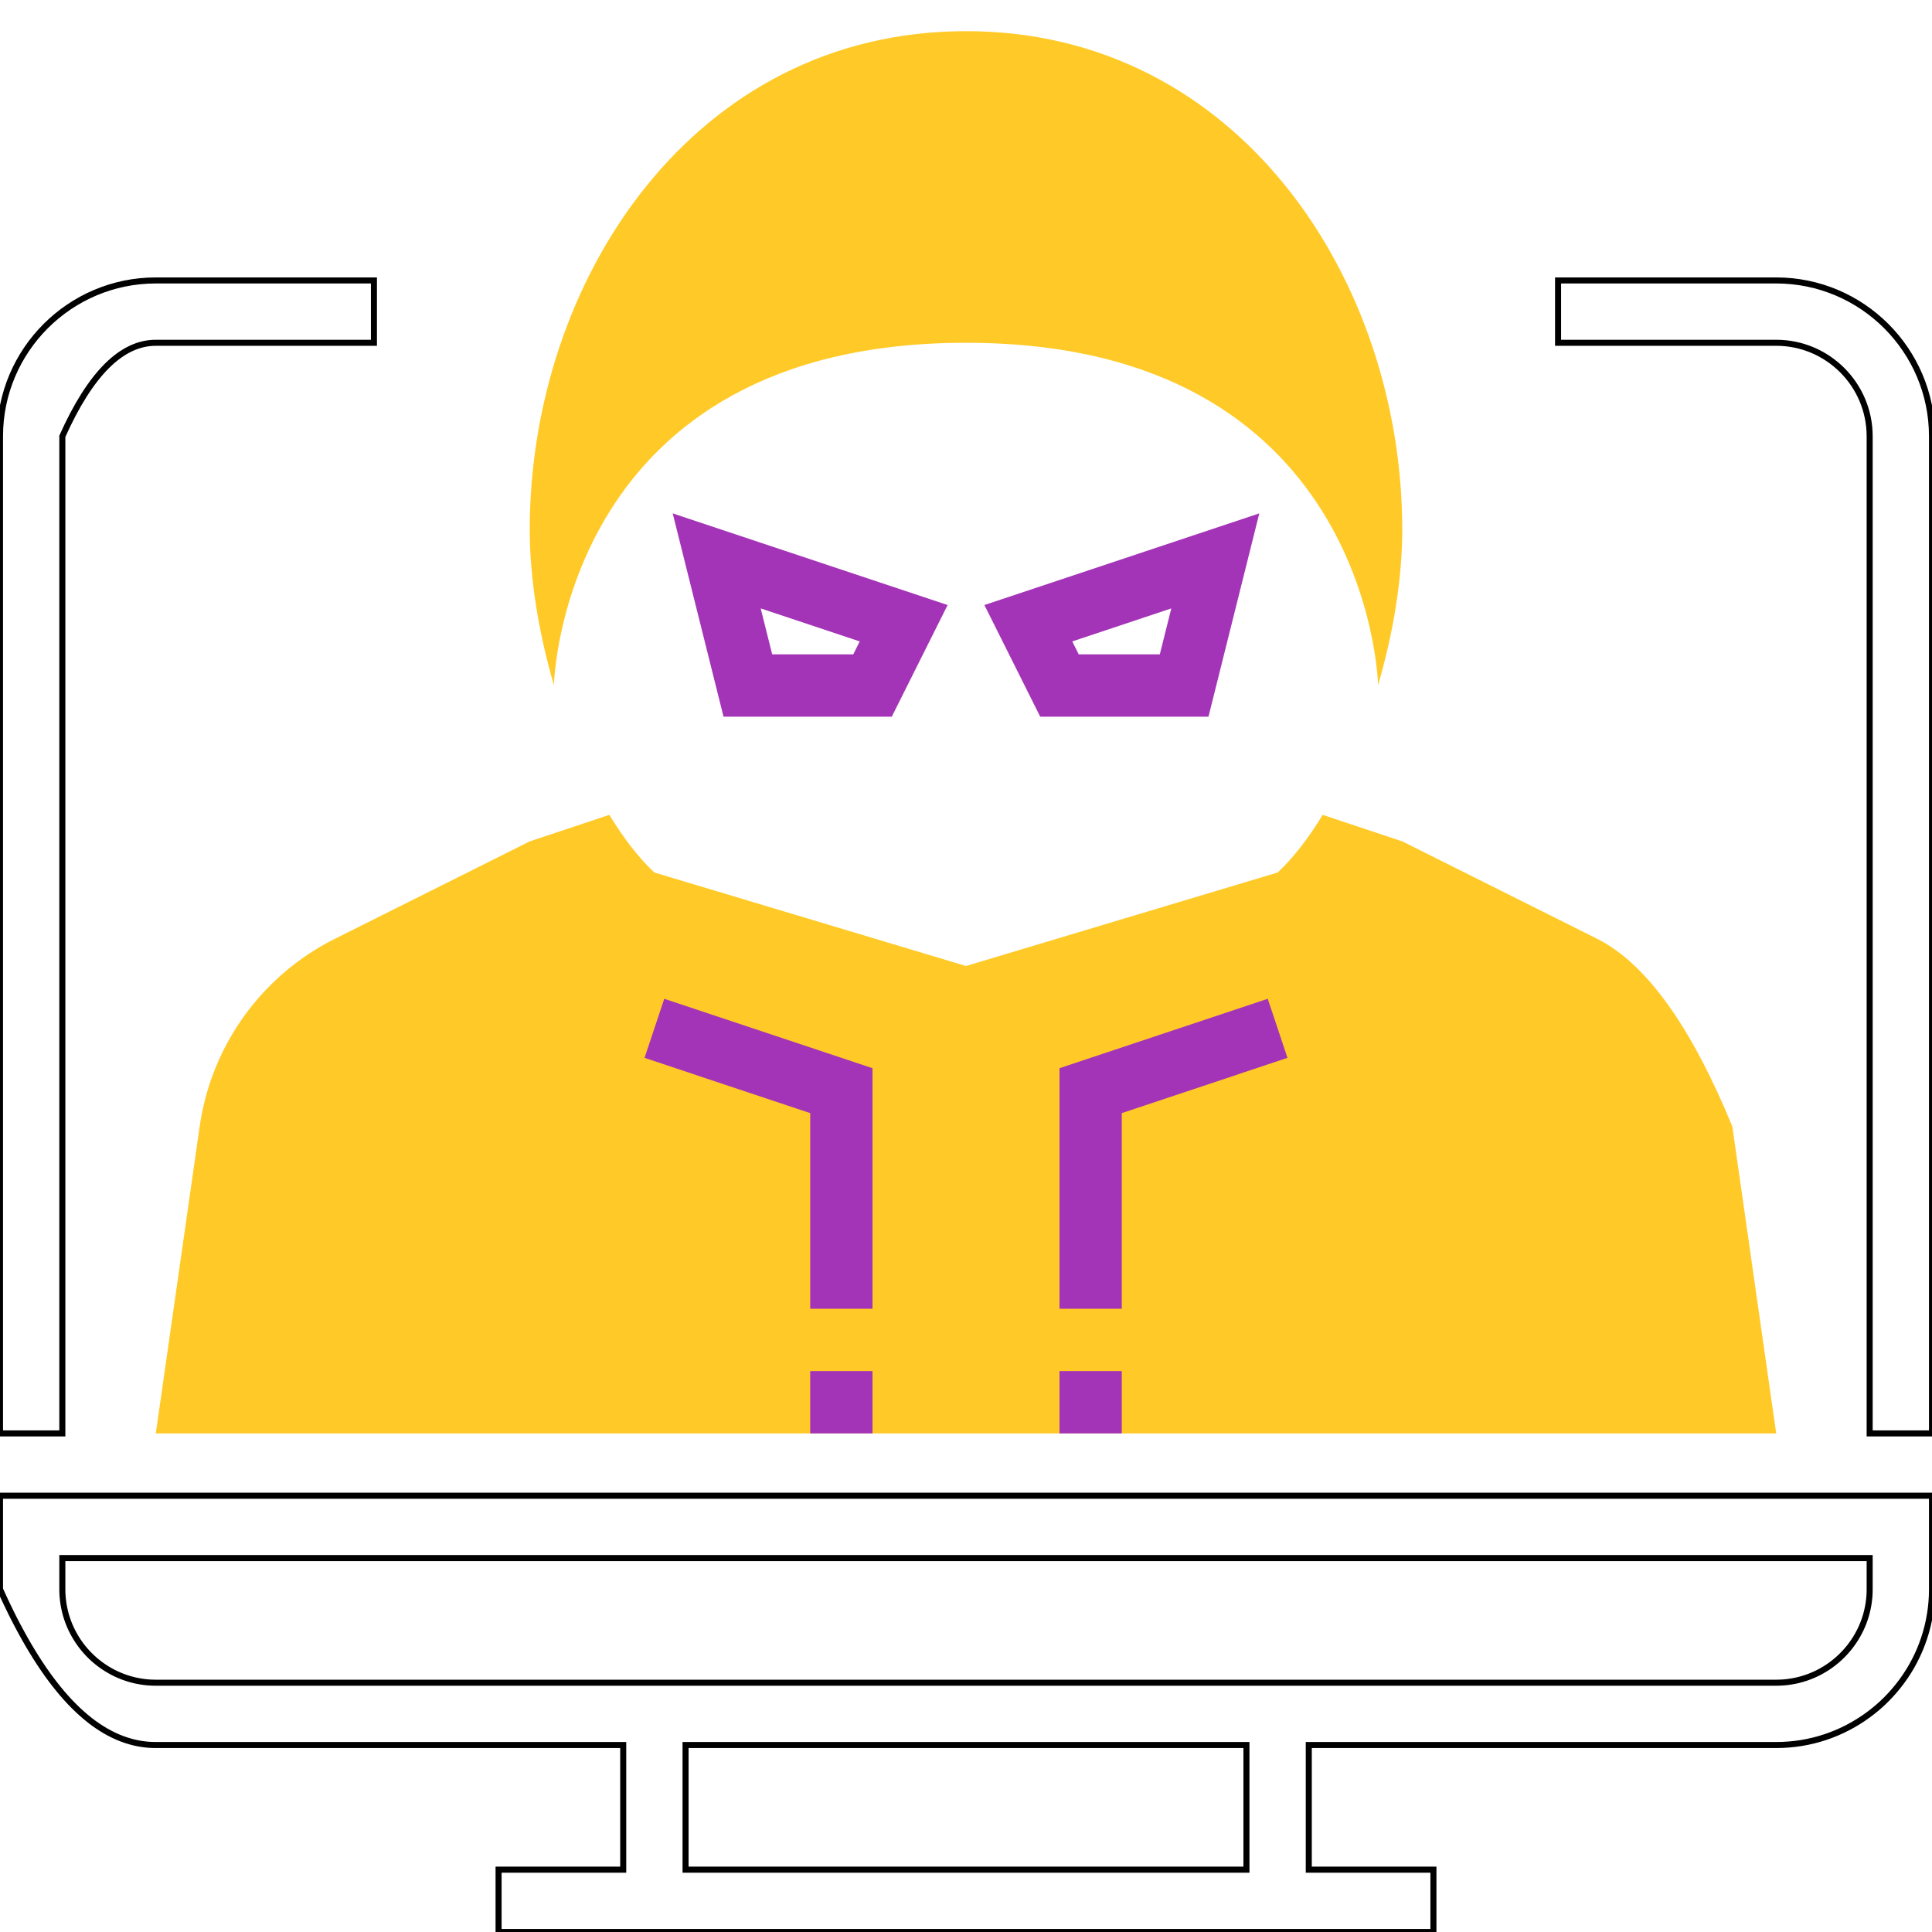
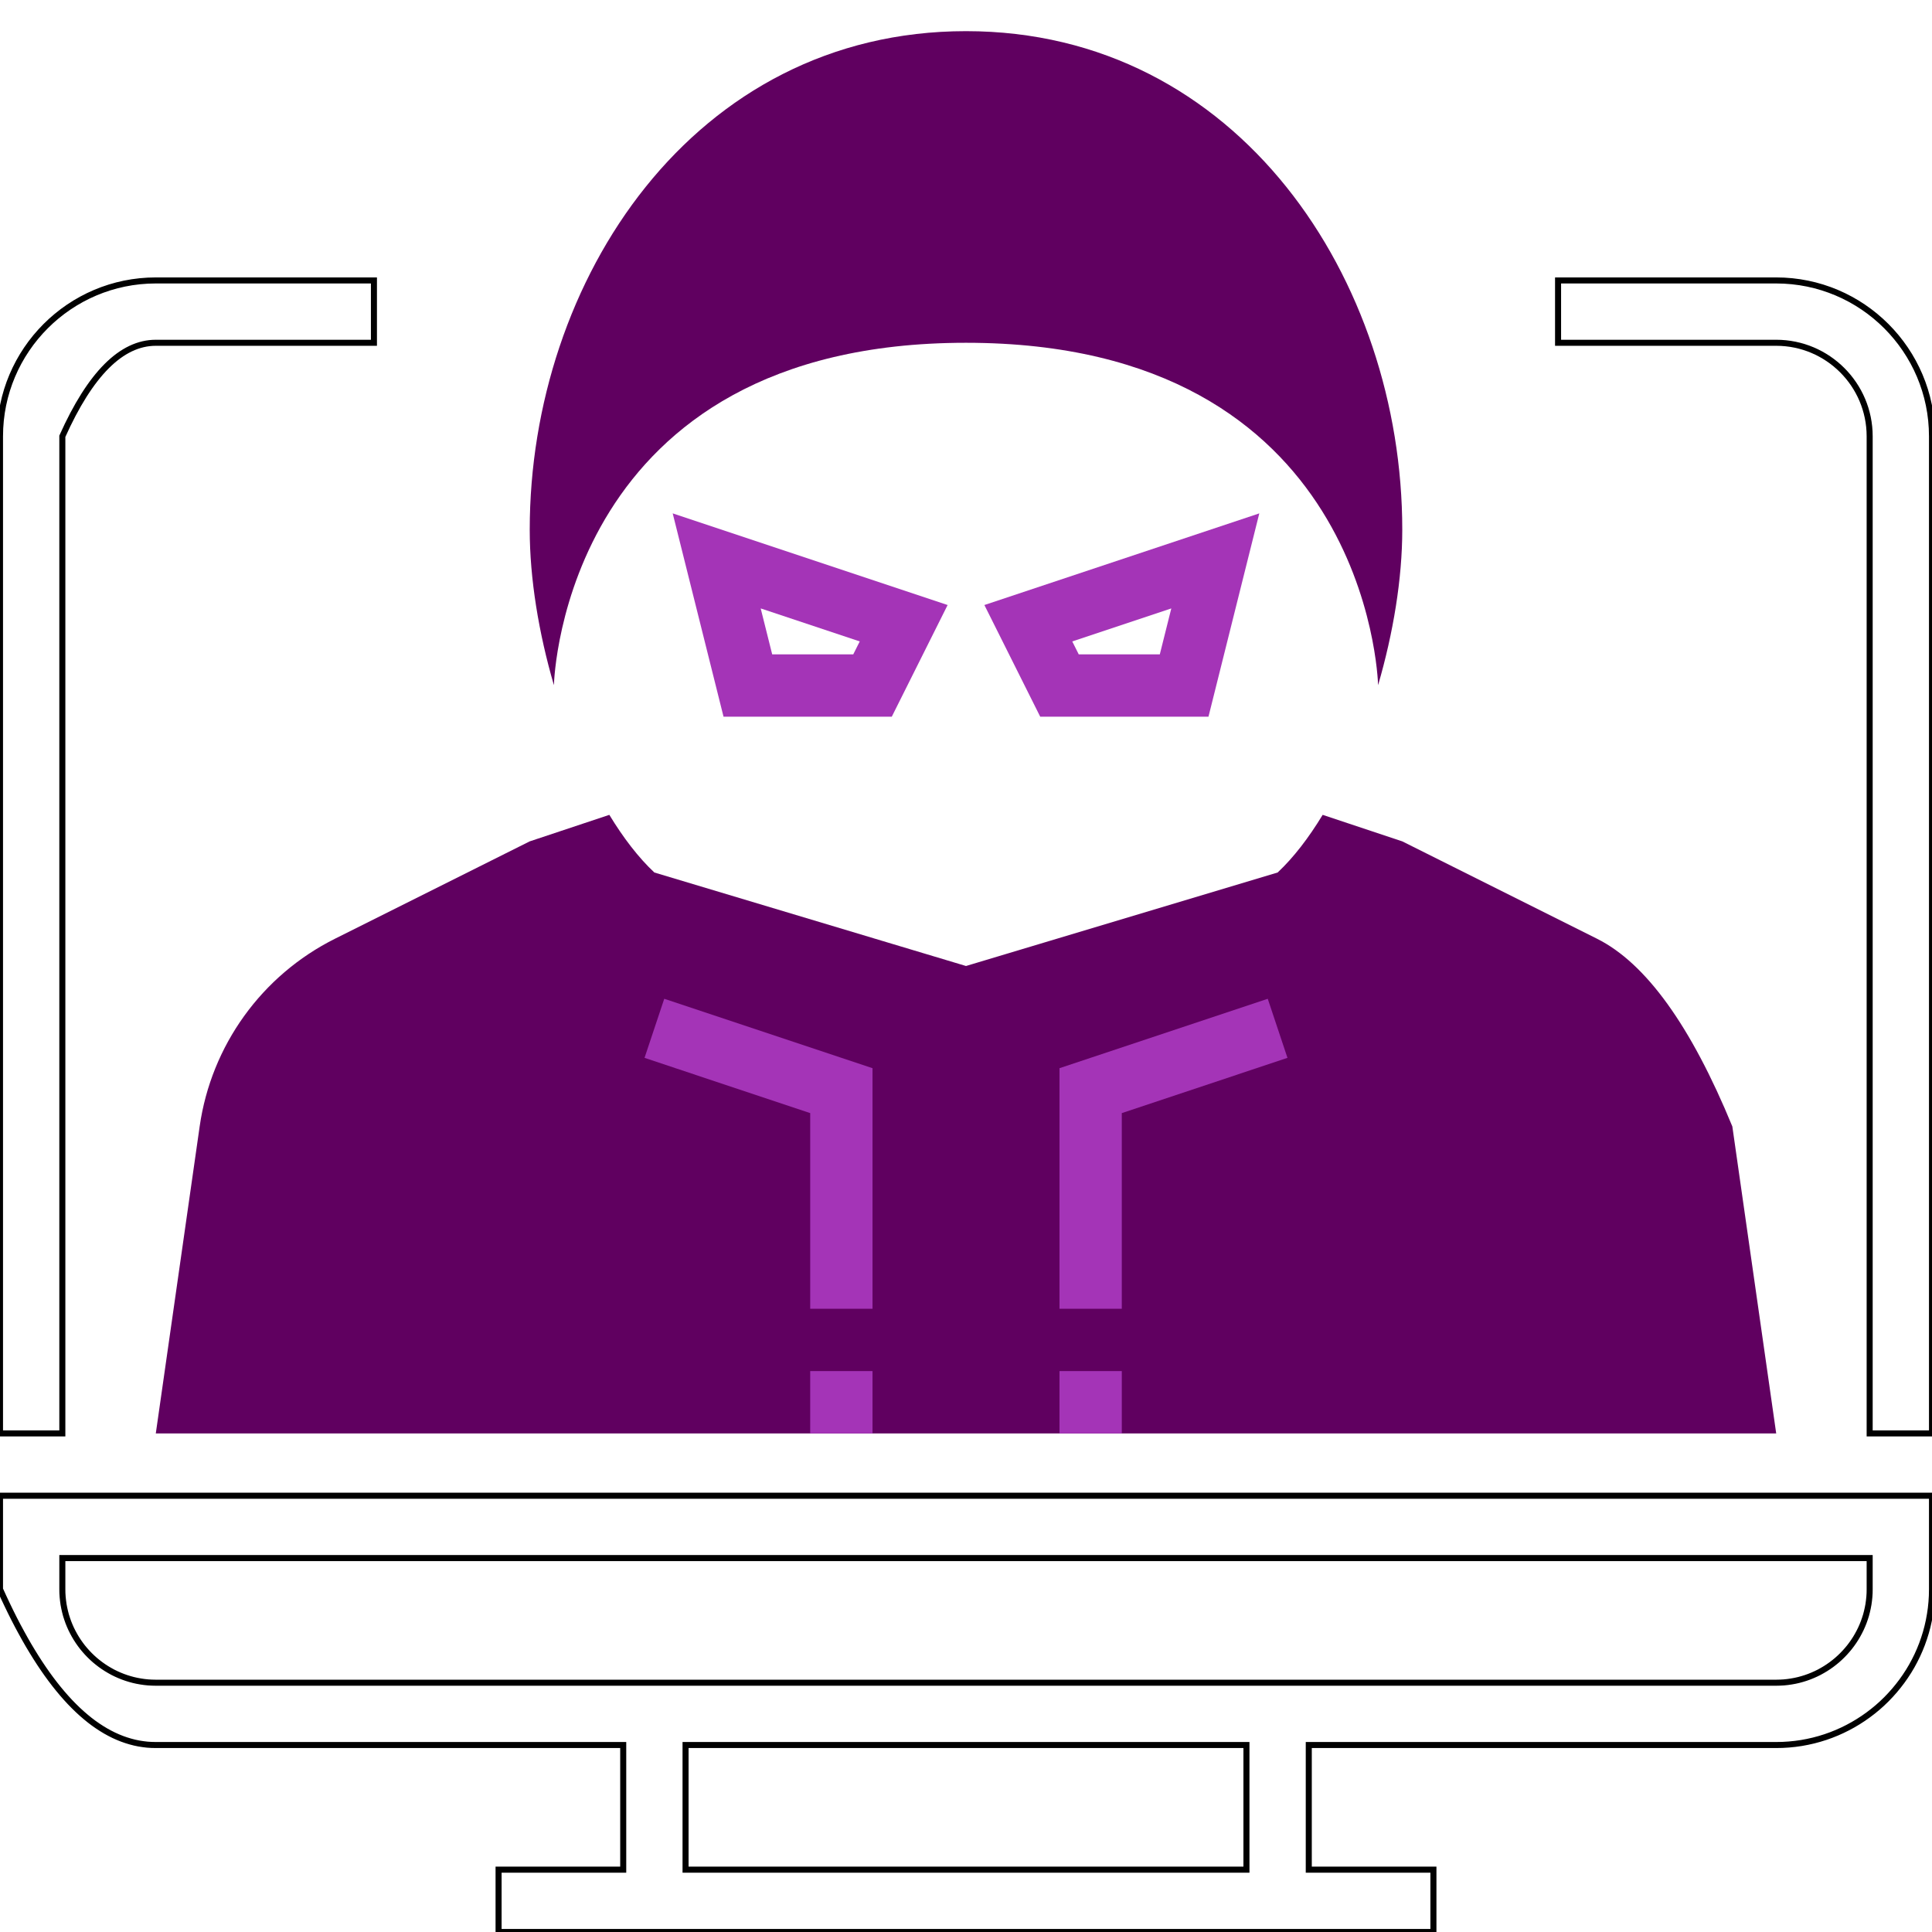
- <svg xmlns="http://www.w3.org/2000/svg" xmlns:xlink="http://www.w3.org/1999/xlink" width="200" height="200" version="1.1" viewBox="0 0 640 640">
+ <svg xmlns="http://www.w3.org/2000/svg" xmlns:xlink="http://www.w3.org/1999/xlink" width="640" height="640">
  <defs>
-     <path id="bbJJzUMF3" d="m320 10.32c-90.32 0-144.52 82.58-144.52 165.16 0 16.19 2.98 34.25 8.01 51.49 0.08-2.7 3.95-113.42 136.51-113.42s136.43 110.72 136.51 113.42c5.03-17.24 8.01-35.3 8.01-51.49 0-82.58-54.2-165.16-144.52-165.16z" />
-     <path id="c3CvHqDi" d="m529.04 310.97c-4.3-2.15-25.81-12.91-64.52-32.26-15.82-5.27-24.61-8.2-26.37-8.78-4.6 7.57-9.62 14.14-14.92 19.1-6.89 2.07-41.29 12.39-103.23 30.97-61.94-18.58-96.34-28.9-103.23-30.97-5.3-4.96-10.32-11.53-14.92-19.1-1.76 0.58-10.55 3.51-26.37 8.78-38.71 19.35-60.22 30.11-64.52 32.26-24.24 12.12-40.99 35.35-44.82 62.18-0.97 6.78-5.81 40.68-14.53 101.69h536.78l-14.53-101.69c-13.72-33.38-28.66-54.1-44.82-62.18z" />
-     <path id="bPYs1W1qw" d="m295.41 237.42h-55.73l-16.84-67.36 91.07 30.36-18.5 37zm-12.76-20.65 2.15-4.29-32.81-10.93 3.81 15.22h26.85z" />
-     <path id="jafOcQ7JV" d="m344.59 237.42-18.5-37 91.07-30.36-16.84 67.36h-55.73zm12.76-20.65h26.85l3.81-15.22-32.81 10.93 2.15 4.29z" />
-     <path id="l2H5ya91SO" d="m639.96 528.58-0.13 2.1-0.21 2.08-0.3 2.05-0.37 2.03-0.45 2-0.53 1.97-0.61 1.94-0.67 1.9-0.75 1.87-0.82 1.84-0.89 1.79-0.95 1.76-1.02 1.71-1.09 1.67-1.14 1.62-1.21 1.58-1.26 1.53-1.32 1.48-1.37 1.43-1.43 1.38-1.48 1.32-1.53 1.26-1.58 1.2-1.63 1.15-1.67 1.08-1.71 1.02-1.75 0.95-1.8 0.89-1.83 0.82-1.87 0.75-1.91 0.68-1.93 0.6-1.97 0.53-2 0.45-2.03 0.38-2.06 0.29-2.08 0.21-2.1 0.13-2.12 0.04h-154.84v41.29h41.29v20.65h-309.68v-20.65h41.29v-41.29h-154.84l-1.42-0.03-1.41-0.09-1.41-0.17-1.4-0.22-1.39-0.29-1.39-0.36-1.38-0.42-1.37-0.48-1.37-0.55-1.36-0.61-1.35-0.68-1.35-0.74-1.34-0.81-1.33-0.87-1.33-0.93-1.32-1-1.31-1.07-1.31-1.13-1.3-1.19-1.29-1.26-1.29-1.32-1.28-1.39-1.27-1.45-1.27-1.52-1.26-1.58-1.25-1.64-1.25-1.71-1.24-1.78-1.23-1.83-1.23-1.91-1.22-1.97-1.22-2.03-1.2-2.09-1.2-2.17-1.2-2.22-1.19-2.29-1.18-2.36-1.17-2.42-1.17-2.48-1.16-2.55v-30.97h640v30.97l-0.04 2.13zm-412.86 90.77h185.8v-41.29h-185.8v41.29zm-206.45-92.9 0.02 1.28 0.08 1.26 0.13 1.24 0.17 1.24 0.23 1.21 0.27 1.2 0.31 1.19 0.37 1.16 0.4 1.14 0.45 1.12 0.49 1.1 0.54 1.08 0.57 1.05 0.61 1.03 0.65 1 0.69 0.98 0.72 0.95 0.76 0.91 0.79 0.89 0.83 0.86 0.85 0.82 0.89 0.8 0.92 0.75 0.95 0.73 0.97 0.68 1 0.65 1.03 0.61 1.05 0.58 1.08 0.53 1.1 0.49 1.12 0.45 1.15 0.41 1.16 0.36 1.18 0.32 1.2 0.27 1.22 0.22 1.23 0.18 1.25 0.13 1.26 0.07 1.27 0.03h536.78l1.27-0.03 1.26-0.07 1.25-0.13 1.23-0.18 1.22-0.22 1.2-0.27 1.18-0.32 1.16-0.36 1.15-0.41 1.12-0.45 1.1-0.49 1.08-0.53 1.05-0.58 1.03-0.61 1-0.65 0.97-0.68 0.95-0.73 0.92-0.75 0.89-0.8 0.85-0.82 0.83-0.86 0.79-0.89 0.76-0.91 0.72-0.95 0.69-0.98 0.65-1 0.61-1.03 0.57-1.05 0.54-1.08 0.49-1.1 0.45-1.12 0.4-1.14 0.37-1.16 0.31-1.19 0.27-1.2 0.23-1.21 0.17-1.24 0.13-1.24 0.08-1.26 0.02-1.28v-10.32h-598.7v10.32z" />
-     <path id="k2k39iWrEH" d="m516.13 92.9v20.65h72.26c17.07 0 30.96 13.89 30.96 30.97v330.32h20.65v-330.32c0-28.46-23.15-51.62-51.61-51.62h-72.26z" />
-     <path id="g1KPnNnLeK" d="m51.61 113.55h72.26v-20.65h-72.26c-28.46 0-51.61 23.16-51.61 51.62v330.32h20.65v-330.32c9.26-20.65 19.58-30.97 30.96-30.97z" />
-     <path id="c5QsrV3YOa" d="m426.49 350.43-6.53-19.57-68.99 22.99v79.7h20.64v-64.82l54.88-18.3z" />
-     <path id="b1j4XYPOoB" d="m371.61 454.19v20.65h-20.64v-20.65h20.64z" />
-     <path id="b17yn4EJVg" d="m220.04 330.86-6.53 19.57 54.88 18.3v64.82h20.64v-79.7l-68.99-22.99z" />
-     <path id="gaCGMymUY" d="m289.03 454.19v20.65h-20.64v-20.65h20.64z" />
+     <path d="M320 10.32c-90.32 0-144.52 82.58-144.52 165.16 0 16.19 2.98 34.25 8.01 51.49.08-2.7 3.95-113.42 136.51-113.42s136.43 110.72 136.51 113.42c5.03-17.24 8.01-35.3 8.01-51.49 0-82.58-54.2-165.16-144.52-165.16z" id="a" />
+     <path d="M529.04 310.97c-4.3-2.15-25.81-12.91-64.52-32.26-15.82-5.27-24.61-8.2-26.37-8.78-4.6 7.57-9.62 14.14-14.92 19.1-6.89 2.07-41.29 12.39-103.23 30.97-61.94-18.58-96.34-28.9-103.23-30.97-5.3-4.96-10.32-11.53-14.92-19.1-1.76.58-10.55 3.51-26.37 8.78-38.71 19.35-60.22 30.11-64.52 32.26a82.56 82.56 0 0 0-44.82 62.18c-.97 6.78-5.81 40.68-14.53 101.69h536.78l-14.53-101.69c-13.72-33.38-28.66-54.1-44.82-62.18z" id="b" />
+     <path d="M295.41 237.42h-55.73l-16.84-67.36 91.07 30.36-18.5 37zm-12.76-20.65l2.15-4.29-32.81-10.93 3.81 15.22h26.85z" id="c" />
+     <path d="M344.59 237.42l-18.5-37 91.07-30.36-16.84 67.36h-55.73zm12.76-20.65h26.85l3.81-15.22-32.81 10.93 2.15 4.29z" id="d" />
+     <path d="M639.96 528.58l-.13 2.1-.21 2.08-.3 2.05-.37 2.03-.45 2-.53 1.97-.61 1.94-.67 1.9-.75 1.87-.82 1.84-.89 1.79-.95 1.76-1.02 1.71-1.09 1.67-1.14 1.62-1.21 1.58-1.26 1.53-1.32 1.48-1.37 1.43-1.43 1.38-1.48 1.32-1.53 1.26-1.58 1.2-1.63 1.15-1.67 1.08-1.71 1.02-1.75.95-1.8.89-1.83.82-1.87.75-1.91.68-1.93.6-1.97.53-2 .45-2.03.38-2.06.29-2.08.21-2.1.13-2.12.04H433.55v41.29h41.29V640H165.16v-20.65h41.29v-41.29H51.61l-1.42-.03-1.41-.09-1.41-.17-1.4-.22-1.39-.29-1.39-.36-1.38-.42-1.37-.48-1.37-.55-1.36-.61-1.35-.68-1.35-.74-1.34-.81-1.33-.87-1.33-.93-1.32-1-1.31-1.07-1.31-1.13-1.3-1.19-1.29-1.26-1.29-1.32-1.28-1.39-1.27-1.45-1.27-1.52-1.26-1.58-1.25-1.64-1.25-1.71-1.24-1.78-1.23-1.83-1.23-1.91-1.22-1.97-1.22-2.03-1.2-2.09-1.2-2.17-1.2-2.22-1.19-2.29-1.18-2.36-1.17-2.42L1.16 529 0 526.45v-30.97h640v30.97l-.04 2.13zM227.1 619.35h185.8v-41.29H227.1v41.29zm-206.45-92.9l.02 1.28.08 1.26.13 1.24.17 1.24.23 1.21.27 1.2.31 1.19.37 1.16.4 1.14.45 1.12.49 1.1.54 1.08.57 1.05.61 1.03.65 1 .69.98.72.95.76.91.79.89.83.86.85.82.89.8.92.75.95.73.97.68 1 .65 1.03.61 1.05.58 1.08.53 1.1.49 1.12.45 1.15.41 1.16.36 1.18.32 1.2.27 1.22.22 1.23.18 1.25.13 1.26.07 1.27.03h536.78l1.27-.03 1.26-.07 1.25-.13 1.23-.18 1.22-.22 1.2-.27 1.18-.32 1.16-.36 1.15-.41 1.12-.45 1.1-.49 1.08-.53 1.05-.58 1.03-.61 1-.65.97-.68.95-.73.92-.75.89-.8.85-.82.83-.86.79-.89.76-.91.72-.95.69-.98.65-1 .61-1.03.57-1.05.54-1.08.49-1.1.45-1.12.4-1.14.37-1.16.31-1.19.27-1.2.23-1.21.17-1.24.13-1.24.08-1.26.02-1.28v-10.32H20.65v10.32z" id="e" />
+     <path d="M516.13 92.9v20.65h72.26c17.07 0 30.96 13.89 30.96 30.97v330.32H640V144.52c0-28.46-23.15-51.62-51.61-51.62h-72.26z" id="f" />
+     <path d="M51.61 113.55h72.26V92.9H51.61C23.15 92.9 0 116.06 0 144.52v330.32h20.65V144.52c9.26-20.65 19.58-30.97 30.96-30.97z" id="g" />
+     <path d="M426.49 350.43l-6.53-19.57-68.99 22.99v79.7h20.64v-64.82l54.88-18.3z" id="h" />
+     <path d="M371.61 454.19v20.65h-20.64v-20.65h20.64z" id="i" />
+     <path d="M220.04 330.86l-6.53 19.57 54.88 18.3v64.82h20.64v-79.7l-68.99-22.99z" id="j" />
+     <path d="M289.03 454.19v20.65h-20.64v-20.65h20.64z" id="k" />
  </defs>
-   <use fill="#ffca28" xlink:href="#bbJJzUMF3" />
-   <use fill="#ffca28" xlink:href="#c3CvHqDi" />
-   <use fill="#a434b7" xlink:href="#bPYs1W1qw" />
-   <use fill-opacity="0" stroke="#000000" stroke-opacity="0" xlink:href="#bPYs1W1qw" />
-   <use fill="#a434b7" xlink:href="#jafOcQ7JV" />
-   <use fill-opacity="0" stroke="#000000" stroke-opacity="0" xlink:href="#jafOcQ7JV" />
-   <use fill-opacity="0" stroke="#000000" stroke-width="2" xlink:href="#l2H5ya91SO" />
-   <use fill-opacity="0" stroke="#000000" stroke-width="2" xlink:href="#k2k39iWrEH" />
-   <use fill-opacity="0" stroke="#000000" stroke-width="2" xlink:href="#g1KPnNnLeK" />
-   <use fill="#a434b7" xlink:href="#c5QsrV3YOa" />
-   <use fill="#a434b7" xlink:href="#b1j4XYPOoB" />
-   <use fill-opacity="0" stroke="#000000" stroke-opacity="0" xlink:href="#b1j4XYPOoB" />
-   <use fill="#a434b7" xlink:href="#b17yn4EJVg" />
-   <use fill="#a434b7" xlink:href="#gaCGMymUY" />
-   <use fill-opacity="0" stroke="#000000" stroke-opacity="0" xlink:href="#gaCGMymUY" />
+   <use xlink:href="#a" fill="#600060" />
+   <use xlink:href="#b" fill="#600060" />
+   <use xlink:href="#c" fill="#a434b7" />
+   <use xlink:href="#c" fill-opacity="0" stroke="#000" stroke-opacity="0" />
+   <use xlink:href="#d" fill="#a434b7" />
+   <use xlink:href="#d" fill-opacity="0" stroke="#000" stroke-opacity="0" />
+   <use xlink:href="#e" fill-opacity="0" stroke="#000" stroke-width="2" />
+   <use xlink:href="#f" fill-opacity="0" stroke="#000" stroke-width="2" />
+   <use xlink:href="#g" fill-opacity="0" stroke="#000" stroke-width="2" />
+   <use xlink:href="#h" fill="#a434b7" />
+   <use xlink:href="#i" fill="#a434b7" />
+   <use xlink:href="#i" fill-opacity="0" stroke="#000" stroke-opacity="0" />
+   <g>
+     <use xlink:href="#j" fill="#a434b7" />
+   </g>
+   <g>
+     <use xlink:href="#k" fill="#a434b7" />
+     <use xlink:href="#k" fill-opacity="0" stroke="#000" stroke-opacity="0" />
+   </g>
</svg>
